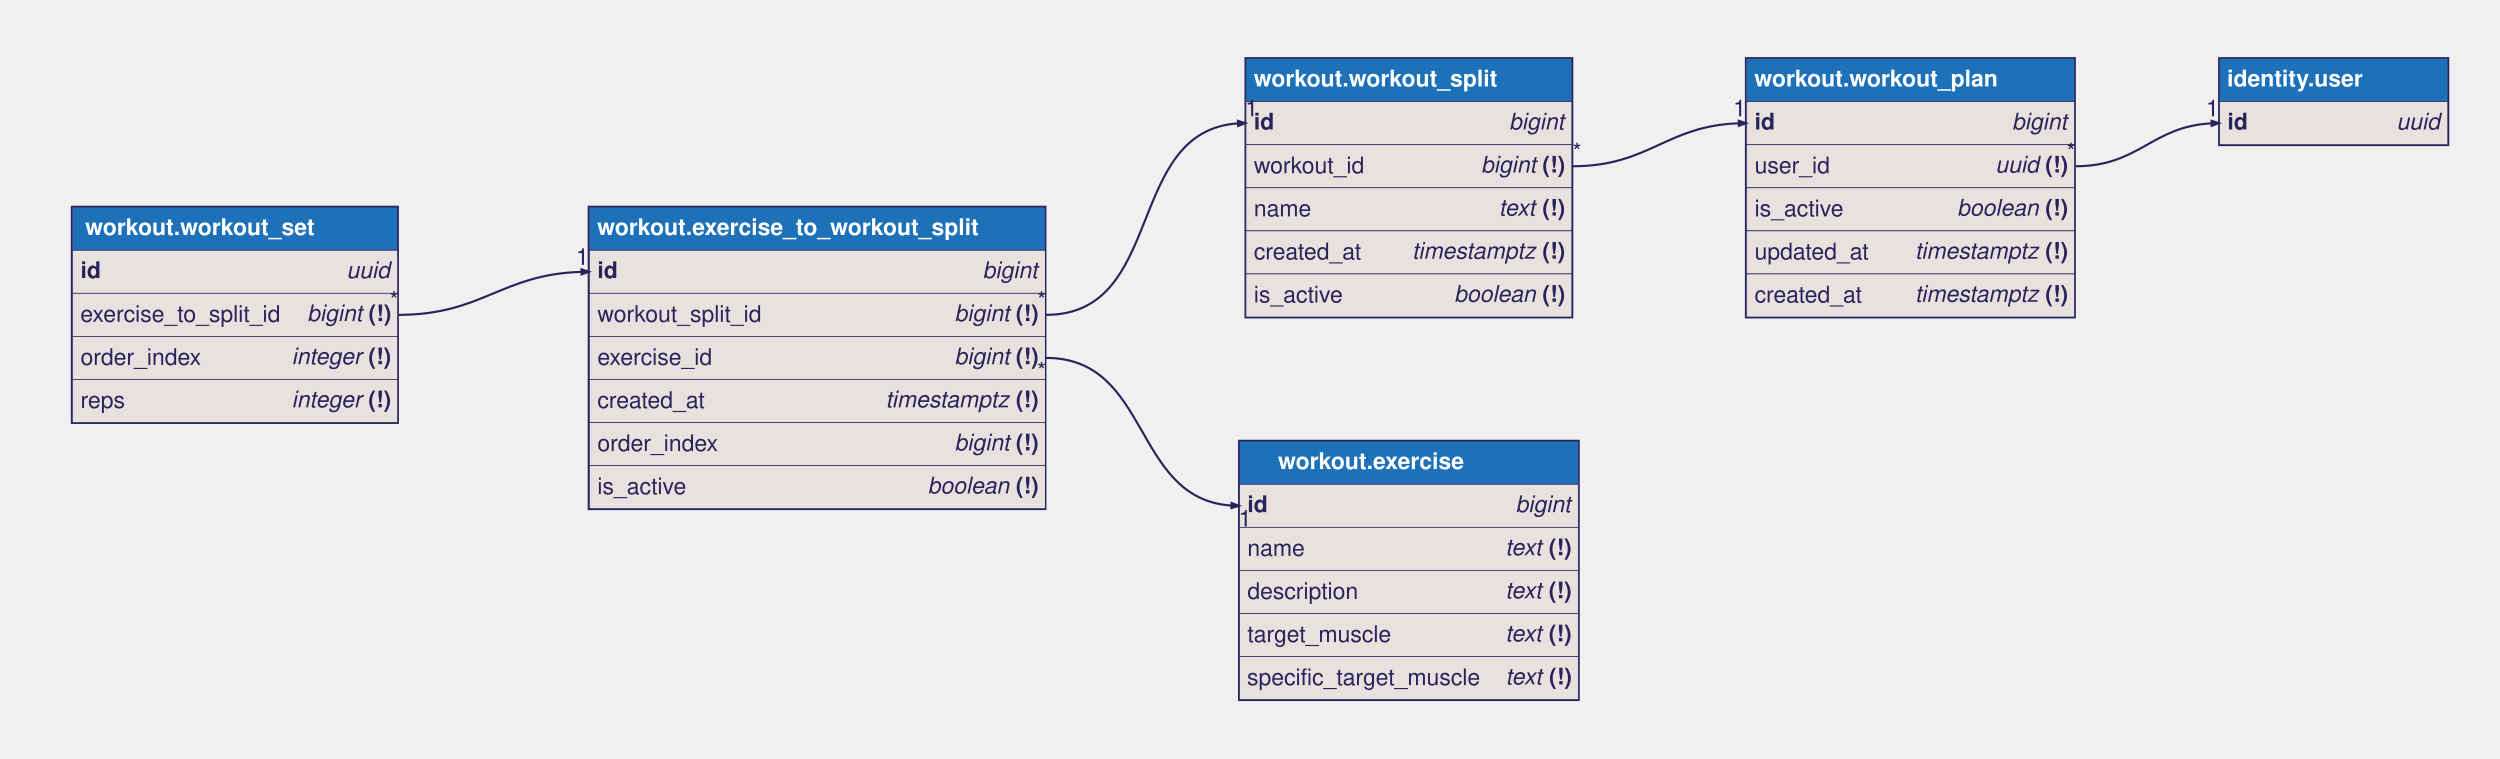
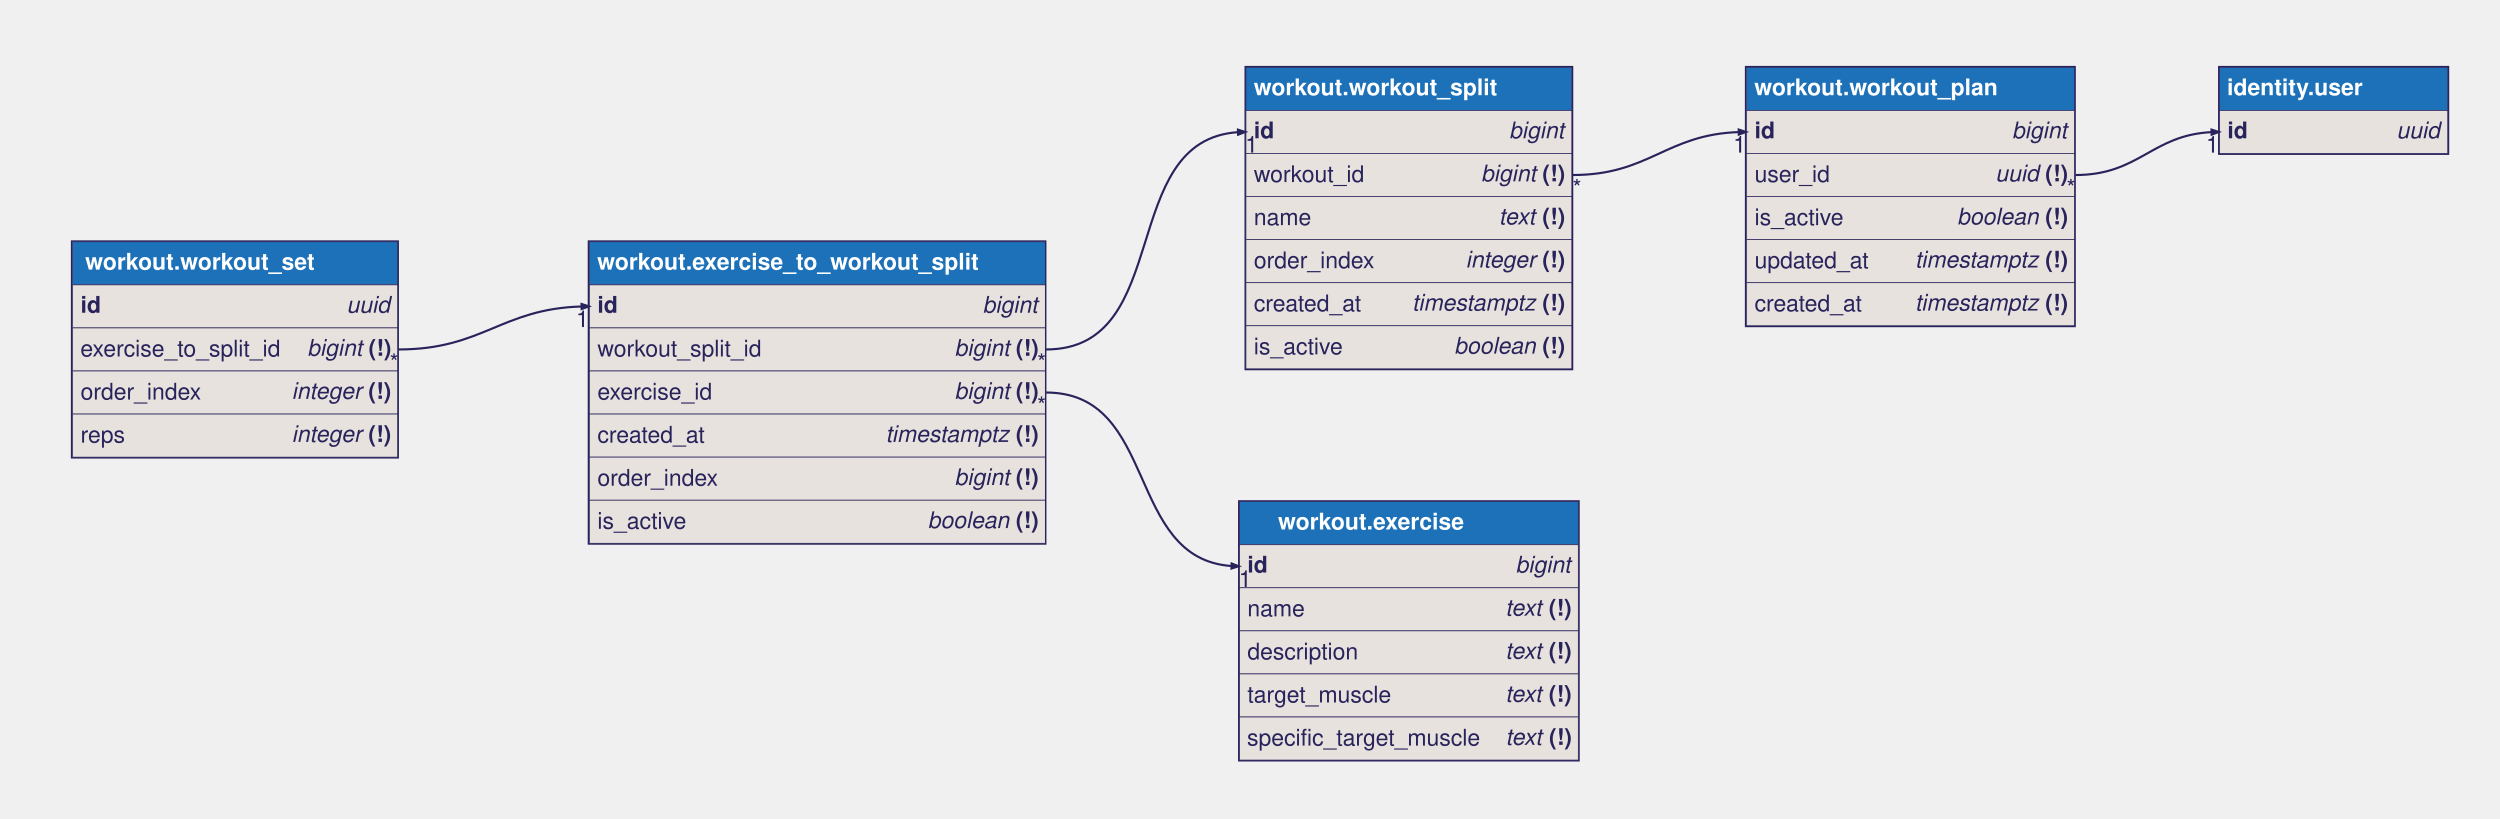
- <svg xmlns="http://www.w3.org/2000/svg" width="3482pt" height="1056pt" viewBox="0.00 0.00 3482.47 1055.77">
-   <g id="graph0" class="graph" transform="scale(1 1) rotate(0) translate(4 1051.77)">
+ <svg xmlns="http://www.w3.org/2000/svg" width="3482pt" height="1140pt" viewBox="0.00 0.00 3482.47 1140.20">
+   <g id="graph0" class="graph" transform="scale(1 1) rotate(0) translate(4 1136.2)">
    <g id="workout.exercise" class="node">
      <ellipse fill="none" stroke="black" stroke-width="0" cx="1958.56" cy="-257.39" rx="336.67" ry="257.27" />
      <polygon fill="#1d71b8" stroke="transparent" points="1722.56,-377.39 1722.56,-437.39 2194.56,-437.39 2194.56,-377.39 1722.56,-377.39" />
      <polygon fill="none" stroke="#29235c" points="1722.56,-377.39 1722.56,-437.39 2194.56,-437.39 2194.56,-377.39 1722.56,-377.39" />
      <text text-anchor="start" x="1776.3" y="-398.59" font-family="Helvetica,sans-Serif" font-weight="bold" font-size="32.00" fill="#ffffff">       workout.exercise       </text>
      <polygon fill="#e7e2dd" stroke="transparent" points="1722.56,-317.39 1722.56,-377.39 2194.56,-377.39 2194.56,-317.39 1722.56,-317.39" />
      <polygon fill="none" stroke="#29235c" points="1722.56,-317.39 1722.56,-377.39 2194.56,-377.39 2194.56,-317.39 1722.56,-317.39" />
      <text text-anchor="start" x="1733.56" y="-338.59" font-family="Helvetica,sans-Serif" font-weight="bold" font-size="32.00" fill="#29235c">id</text>
      <text text-anchor="start" x="1758.45" y="-338.59" font-family="Helvetica,sans-Serif" font-size="32.00" fill="#29235c">    </text>
      <text text-anchor="start" x="2107.1" y="-338.59" font-family="Helvetica,sans-Serif" font-style="italic" font-size="32.00" fill="#29235c">bigint</text>
      <polygon fill="#e7e2dd" stroke="transparent" points="1722.56,-257.39 1722.56,-317.39 2194.56,-317.39 2194.56,-257.39 1722.56,-257.39" />
      <polygon fill="none" stroke="#29235c" points="1722.56,-257.39 1722.56,-317.39 2194.56,-317.39 2194.56,-257.39 1722.56,-257.39" />
      <text text-anchor="start" x="1733.56" y="-277.59" font-family="Helvetica,sans-Serif" font-size="32.00" fill="#29235c">name    </text>
      <text text-anchor="start" x="2092.9" y="-278.59" font-family="Helvetica,sans-Serif" font-style="italic" font-size="32.00" fill="#29235c">text</text>
      <text text-anchor="start" x="2144.47" y="-278.59" font-family="Helvetica,sans-Serif" font-size="32.00" fill="#29235c"> </text>
      <text text-anchor="start" x="2153.36" y="-278.59" font-family="Helvetica,sans-Serif" font-weight="bold" font-size="32.00" fill="#29235c">(!)</text>
      <polygon fill="#e7e2dd" stroke="transparent" points="1722.56,-197.39 1722.56,-257.39 2194.56,-257.39 2194.56,-197.39 1722.56,-197.39" />
      <polygon fill="none" stroke="#29235c" points="1722.56,-197.39 1722.56,-257.39 2194.56,-257.39 2194.56,-197.39 1722.56,-197.39" />
      <text text-anchor="start" x="1733.56" y="-217.59" font-family="Helvetica,sans-Serif" font-size="32.00" fill="#29235c">description    </text>
      <text text-anchor="start" x="2092.9" y="-218.59" font-family="Helvetica,sans-Serif" font-style="italic" font-size="32.00" fill="#29235c">text</text>
      <text text-anchor="start" x="2144.47" y="-218.59" font-family="Helvetica,sans-Serif" font-size="32.00" fill="#29235c"> </text>
      <text text-anchor="start" x="2153.36" y="-218.59" font-family="Helvetica,sans-Serif" font-weight="bold" font-size="32.00" fill="#29235c">(!)</text>
      <polygon fill="#e7e2dd" stroke="transparent" points="1722.56,-137.39 1722.56,-197.39 2194.56,-197.39 2194.56,-137.39 1722.56,-137.39" />
      <polygon fill="none" stroke="#29235c" points="1722.56,-137.39 1722.56,-197.39 2194.56,-197.39 2194.56,-137.39 1722.56,-137.39" />
      <text text-anchor="start" x="1733.56" y="-157.59" font-family="Helvetica,sans-Serif" font-size="32.00" fill="#29235c">target_muscle    </text>
      <text text-anchor="start" x="2092.9" y="-158.59" font-family="Helvetica,sans-Serif" font-style="italic" font-size="32.00" fill="#29235c">text</text>
      <text text-anchor="start" x="2144.47" y="-158.59" font-family="Helvetica,sans-Serif" font-size="32.00" fill="#29235c"> </text>
      <text text-anchor="start" x="2153.36" y="-158.59" font-family="Helvetica,sans-Serif" font-weight="bold" font-size="32.00" fill="#29235c">(!)</text>
      <polygon fill="#e7e2dd" stroke="transparent" points="1722.56,-77.39 1722.56,-137.39 2194.56,-137.39 2194.56,-77.39 1722.56,-77.39" />
      <polygon fill="none" stroke="#29235c" points="1722.56,-77.39 1722.56,-137.39 2194.56,-137.39 2194.56,-77.39 1722.56,-77.39" />
      <text text-anchor="start" x="1733.08" y="-97.59" font-family="Helvetica,sans-Serif" font-size="32.00" fill="#29235c">specific_target_muscle    </text>
      <text text-anchor="start" x="2093.23" y="-98.59" font-family="Helvetica,sans-Serif" font-style="italic" font-size="32.00" fill="#29235c">text</text>
      <text text-anchor="start" x="2144.8" y="-98.59" font-family="Helvetica,sans-Serif" font-size="32.00" fill="#29235c"> </text>
      <text text-anchor="start" x="2153.7" y="-98.59" font-family="Helvetica,sans-Serif" font-weight="bold" font-size="32.00" fill="#29235c">(!)</text>
      <polygon fill="none" stroke="#29235c" stroke-width="2" points="1721.56,-76.39 1721.56,-438.39 2195.56,-438.39 2195.56,-76.39 1721.56,-76.39" />
    </g>
    <g id="workout.workout_plan" class="node">
-       <ellipse fill="none" stroke="black" stroke-width="0" cx="2657.12" cy="-790.39" rx="325.95" ry="257.27" />
-       <polygon fill="#1d71b8" stroke="transparent" points="2429.12,-910.39 2429.12,-970.39 2886.12,-970.39 2886.12,-910.39 2429.12,-910.39" />
-       <polygon fill="none" stroke="#29235c" points="2429.12,-910.39 2429.12,-970.39 2886.12,-970.39 2886.12,-910.39 2429.12,-910.39" />
-       <text text-anchor="start" x="2439.78" y="-931.59" font-family="Helvetica,sans-Serif" font-weight="bold" font-size="32.00" fill="#ffffff">       workout.workout_plan       </text>
-       <polygon fill="#e7e2dd" stroke="transparent" points="2429.12,-850.39 2429.12,-910.39 2886.12,-910.39 2886.12,-850.39 2429.12,-850.39" />
-       <polygon fill="none" stroke="#29235c" points="2429.12,-850.39 2429.12,-910.39 2886.12,-910.39 2886.12,-850.39 2429.12,-850.39" />
-       <text text-anchor="start" x="2440.12" y="-871.59" font-family="Helvetica,sans-Serif" font-weight="bold" font-size="32.00" fill="#29235c">id</text>
-       <text text-anchor="start" x="2465.01" y="-871.59" font-family="Helvetica,sans-Serif" font-size="32.00" fill="#29235c">    </text>
-       <text text-anchor="start" x="2798.66" y="-871.59" font-family="Helvetica,sans-Serif" font-style="italic" font-size="32.00" fill="#29235c">bigint</text>
-       <polygon fill="#e7e2dd" stroke="transparent" points="2429.12,-790.39 2429.12,-850.39 2886.12,-850.39 2886.12,-790.39 2429.12,-790.39" />
-       <polygon fill="none" stroke="#29235c" points="2429.12,-790.39 2429.12,-850.39 2886.12,-850.39 2886.12,-790.39 2429.12,-790.39" />
-       <text text-anchor="start" x="2440.12" y="-810.59" font-family="Helvetica,sans-Serif" font-size="32.00" fill="#29235c">user_id    </text>
-       <text text-anchor="start" x="2775.56" y="-811.59" font-family="Helvetica,sans-Serif" font-style="italic" font-size="32.00" fill="#29235c">uuid</text>
-       <text text-anchor="start" x="2836.03" y="-811.59" font-family="Helvetica,sans-Serif" font-size="32.00" fill="#29235c"> </text>
-       <text text-anchor="start" x="2844.92" y="-811.59" font-family="Helvetica,sans-Serif" font-weight="bold" font-size="32.00" fill="#29235c">(!)</text>
-       <polygon fill="#e7e2dd" stroke="transparent" points="2429.12,-730.39 2429.12,-790.39 2886.12,-790.39 2886.12,-730.39 2429.12,-730.39" />
-       <polygon fill="none" stroke="#29235c" points="2429.12,-730.39 2429.12,-790.39 2886.12,-790.39 2886.12,-730.39 2429.12,-730.39" />
-       <text text-anchor="start" x="2440.12" y="-750.59" font-family="Helvetica,sans-Serif" font-size="32.00" fill="#29235c">is_active    </text>
-       <text text-anchor="start" x="2722.2" y="-751.59" font-family="Helvetica,sans-Serif" font-style="italic" font-size="32.00" fill="#29235c">boolean</text>
-       <text text-anchor="start" x="2836.03" y="-751.59" font-family="Helvetica,sans-Serif" font-size="32.00" fill="#29235c"> </text>
-       <text text-anchor="start" x="2844.92" y="-751.59" font-family="Helvetica,sans-Serif" font-weight="bold" font-size="32.00" fill="#29235c">(!)</text>
-       <polygon fill="#e7e2dd" stroke="transparent" points="2429.12,-670.39 2429.12,-730.39 2886.12,-730.39 2886.12,-670.39 2429.12,-670.39" />
-       <polygon fill="none" stroke="#29235c" points="2429.12,-670.39 2429.12,-730.39 2886.12,-730.39 2886.12,-670.39 2429.12,-670.39" />
-       <text text-anchor="start" x="2440.12" y="-690.59" font-family="Helvetica,sans-Serif" font-size="32.00" fill="#29235c">updated_at    </text>
-       <text text-anchor="start" x="2663.58" y="-691.59" font-family="Helvetica,sans-Serif" font-style="italic" font-size="32.00" fill="#29235c">timestamptz</text>
-       <text text-anchor="start" x="2836.03" y="-691.59" font-family="Helvetica,sans-Serif" font-size="32.00" fill="#29235c"> </text>
-       <text text-anchor="start" x="2844.92" y="-691.59" font-family="Helvetica,sans-Serif" font-weight="bold" font-size="32.00" fill="#29235c">(!)</text>
-       <polygon fill="#e7e2dd" stroke="transparent" points="2429.12,-610.39 2429.12,-670.39 2886.12,-670.39 2886.12,-610.39 2429.12,-610.39" />
-       <polygon fill="none" stroke="#29235c" points="2429.12,-610.39 2429.12,-670.39 2886.12,-670.39 2886.12,-610.39 2429.12,-610.39" />
-       <text text-anchor="start" x="2440.12" y="-630.59" font-family="Helvetica,sans-Serif" font-size="32.00" fill="#29235c">created_at    </text>
-       <text text-anchor="start" x="2663.58" y="-631.59" font-family="Helvetica,sans-Serif" font-style="italic" font-size="32.00" fill="#29235c">timestamptz</text>
-       <text text-anchor="start" x="2836.03" y="-631.59" font-family="Helvetica,sans-Serif" font-size="32.00" fill="#29235c"> </text>
-       <text text-anchor="start" x="2844.92" y="-631.59" font-family="Helvetica,sans-Serif" font-weight="bold" font-size="32.00" fill="#29235c">(!)</text>
-       <polygon fill="none" stroke="#29235c" stroke-width="2" points="2427.62,-609.39 2427.62,-971.39 2886.62,-971.39 2886.62,-609.39 2427.62,-609.39" />
+       <ellipse fill="none" stroke="black" stroke-width="0" cx="2657.12" cy="-862.39" rx="325.95" ry="257.27" />
+       <polygon fill="#1d71b8" stroke="transparent" points="2429.12,-982.39 2429.12,-1042.39 2886.12,-1042.39 2886.12,-982.39 2429.12,-982.39" />
+       <polygon fill="none" stroke="#29235c" points="2429.12,-982.39 2429.12,-1042.39 2886.12,-1042.39 2886.12,-982.39 2429.12,-982.39" />
+       <text text-anchor="start" x="2439.78" y="-1003.59" font-family="Helvetica,sans-Serif" font-weight="bold" font-size="32.00" fill="#ffffff">       workout.workout_plan       </text>
+       <polygon fill="#e7e2dd" stroke="transparent" points="2429.12,-922.39 2429.12,-982.39 2886.12,-982.39 2886.12,-922.39 2429.12,-922.39" />
+       <polygon fill="none" stroke="#29235c" points="2429.12,-922.39 2429.12,-982.39 2886.12,-982.39 2886.12,-922.39 2429.12,-922.39" />
+       <text text-anchor="start" x="2440.12" y="-943.59" font-family="Helvetica,sans-Serif" font-weight="bold" font-size="32.00" fill="#29235c">id</text>
+       <text text-anchor="start" x="2465.01" y="-943.59" font-family="Helvetica,sans-Serif" font-size="32.00" fill="#29235c">    </text>
+       <text text-anchor="start" x="2798.66" y="-943.59" font-family="Helvetica,sans-Serif" font-style="italic" font-size="32.00" fill="#29235c">bigint</text>
+       <polygon fill="#e7e2dd" stroke="transparent" points="2429.12,-862.39 2429.12,-922.39 2886.12,-922.39 2886.12,-862.39 2429.12,-862.39" />
+       <polygon fill="none" stroke="#29235c" points="2429.12,-862.39 2429.12,-922.39 2886.12,-922.39 2886.12,-862.39 2429.12,-862.39" />
+       <text text-anchor="start" x="2440.12" y="-882.59" font-family="Helvetica,sans-Serif" font-size="32.00" fill="#29235c">user_id    </text>
+       <text text-anchor="start" x="2775.56" y="-883.59" font-family="Helvetica,sans-Serif" font-style="italic" font-size="32.00" fill="#29235c">uuid</text>
+       <text text-anchor="start" x="2836.03" y="-883.59" font-family="Helvetica,sans-Serif" font-size="32.00" fill="#29235c"> </text>
+       <text text-anchor="start" x="2844.92" y="-883.59" font-family="Helvetica,sans-Serif" font-weight="bold" font-size="32.00" fill="#29235c">(!)</text>
+       <polygon fill="#e7e2dd" stroke="transparent" points="2429.12,-802.39 2429.12,-862.39 2886.12,-862.39 2886.12,-802.39 2429.12,-802.39" />
+       <polygon fill="none" stroke="#29235c" points="2429.12,-802.39 2429.12,-862.39 2886.12,-862.39 2886.12,-802.39 2429.12,-802.39" />
+       <text text-anchor="start" x="2440.12" y="-822.59" font-family="Helvetica,sans-Serif" font-size="32.00" fill="#29235c">is_active    </text>
+       <text text-anchor="start" x="2722.2" y="-823.59" font-family="Helvetica,sans-Serif" font-style="italic" font-size="32.00" fill="#29235c">boolean</text>
+       <text text-anchor="start" x="2836.03" y="-823.59" font-family="Helvetica,sans-Serif" font-size="32.00" fill="#29235c"> </text>
+       <text text-anchor="start" x="2844.92" y="-823.59" font-family="Helvetica,sans-Serif" font-weight="bold" font-size="32.00" fill="#29235c">(!)</text>
+       <polygon fill="#e7e2dd" stroke="transparent" points="2429.12,-742.39 2429.12,-802.39 2886.12,-802.39 2886.12,-742.39 2429.12,-742.39" />
+       <polygon fill="none" stroke="#29235c" points="2429.12,-742.39 2429.12,-802.39 2886.12,-802.39 2886.12,-742.39 2429.12,-742.39" />
+       <text text-anchor="start" x="2440.12" y="-762.59" font-family="Helvetica,sans-Serif" font-size="32.00" fill="#29235c">updated_at    </text>
+       <text text-anchor="start" x="2663.58" y="-763.59" font-family="Helvetica,sans-Serif" font-style="italic" font-size="32.00" fill="#29235c">timestamptz</text>
+       <text text-anchor="start" x="2836.03" y="-763.59" font-family="Helvetica,sans-Serif" font-size="32.00" fill="#29235c"> </text>
+       <text text-anchor="start" x="2844.92" y="-763.59" font-family="Helvetica,sans-Serif" font-weight="bold" font-size="32.00" fill="#29235c">(!)</text>
+       <polygon fill="#e7e2dd" stroke="transparent" points="2429.12,-682.39 2429.12,-742.39 2886.12,-742.39 2886.12,-682.39 2429.12,-682.39" />
+       <polygon fill="none" stroke="#29235c" points="2429.12,-682.39 2429.12,-742.39 2886.12,-742.39 2886.12,-682.39 2429.12,-682.39" />
+       <text text-anchor="start" x="2440.12" y="-702.59" font-family="Helvetica,sans-Serif" font-size="32.00" fill="#29235c">created_at    </text>
+       <text text-anchor="start" x="2663.58" y="-703.59" font-family="Helvetica,sans-Serif" font-style="italic" font-size="32.00" fill="#29235c">timestamptz</text>
+       <text text-anchor="start" x="2836.03" y="-703.59" font-family="Helvetica,sans-Serif" font-size="32.00" fill="#29235c"> </text>
+       <text text-anchor="start" x="2844.92" y="-703.59" font-family="Helvetica,sans-Serif" font-weight="bold" font-size="32.00" fill="#29235c">(!)</text>
+       <polygon fill="none" stroke="#29235c" stroke-width="2" points="2427.62,-681.39 2427.62,-1043.39 2886.62,-1043.39 2886.62,-681.39 2427.62,-681.39" />
    </g>
    <g id="identity.user" class="node">
-       <ellipse fill="none" stroke="black" stroke-width="0" cx="3246.78" cy="-910.39" rx="227.88" ry="87.86" />
-       <polygon fill="#1d71b8" stroke="transparent" points="3087.78,-910.39 3087.78,-970.39 3405.78,-970.39 3405.78,-910.39 3087.78,-910.39" />
-       <polygon fill="none" stroke="#29235c" points="3087.78,-910.39 3087.78,-970.39 3405.78,-970.39 3405.78,-910.39 3087.78,-910.39" />
-       <text text-anchor="start" x="3098.3" y="-931.59" font-family="Helvetica,sans-Serif" font-weight="bold" font-size="32.00" fill="#ffffff">       identity.user       </text>
-       <polygon fill="#e7e2dd" stroke="transparent" points="3087.78,-850.39 3087.78,-910.39 3405.78,-910.39 3405.78,-850.39 3087.78,-850.39" />
-       <polygon fill="none" stroke="#29235c" points="3087.78,-850.39 3087.78,-910.39 3405.78,-910.39 3405.78,-850.39 3087.78,-850.39" />
-       <text text-anchor="start" x="3098.78" y="-871.59" font-family="Helvetica,sans-Serif" font-weight="bold" font-size="32.00" fill="#29235c">id</text>
-       <text text-anchor="start" x="3123.67" y="-871.59" font-family="Helvetica,sans-Serif" font-size="32.00" fill="#29235c">    </text>
-       <text text-anchor="start" x="3334.32" y="-871.59" font-family="Helvetica,sans-Serif" font-style="italic" font-size="32.00" fill="#29235c">uuid</text>
-       <polygon fill="none" stroke="#29235c" stroke-width="2" points="3086.78,-849.39 3086.78,-971.39 3406.78,-971.39 3406.78,-849.39 3086.78,-849.39" />
+       <ellipse fill="none" stroke="black" stroke-width="0" cx="3246.78" cy="-982.39" rx="227.88" ry="87.86" />
+       <polygon fill="#1d71b8" stroke="transparent" points="3087.78,-982.39 3087.78,-1042.39 3405.78,-1042.39 3405.78,-982.39 3087.78,-982.39" />
+       <polygon fill="none" stroke="#29235c" points="3087.78,-982.39 3087.78,-1042.39 3405.78,-1042.39 3405.78,-982.39 3087.78,-982.39" />
+       <text text-anchor="start" x="3098.3" y="-1003.59" font-family="Helvetica,sans-Serif" font-weight="bold" font-size="32.00" fill="#ffffff">       identity.user       </text>
+       <polygon fill="#e7e2dd" stroke="transparent" points="3087.78,-922.39 3087.78,-982.39 3405.78,-982.39 3405.78,-922.39 3087.78,-922.39" />
+       <polygon fill="none" stroke="#29235c" points="3087.78,-922.39 3087.78,-982.39 3405.78,-982.39 3405.78,-922.39 3087.78,-922.39" />
+       <text text-anchor="start" x="3098.78" y="-943.59" font-family="Helvetica,sans-Serif" font-weight="bold" font-size="32.00" fill="#29235c">id</text>
+       <text text-anchor="start" x="3123.67" y="-943.59" font-family="Helvetica,sans-Serif" font-size="32.00" fill="#29235c">    </text>
+       <text text-anchor="start" x="3334.32" y="-943.59" font-family="Helvetica,sans-Serif" font-style="italic" font-size="32.00" fill="#29235c">uuid</text>
+       <polygon fill="none" stroke="#29235c" stroke-width="2" points="3086.78,-921.39 3086.78,-1043.39 3406.78,-1043.39 3406.78,-921.39 3086.78,-921.39" />
    </g>
    <g id="edge2" class="edge">
-       <path fill="none" stroke="#29235c" stroke-width="3" d="M2887.12,-820.39C2976.34,-820.39 2992.95,-876.02 3076.78,-880.15" />
-       <polygon fill="#29235c" stroke="#29235c" stroke-width="3" points="3076.7,-883.64 3086.78,-880.39 3076.87,-876.65 3076.7,-883.64" />
-       <text text-anchor="middle" x="3077.89" y="-889.99" font-family="Helvetica,sans-Serif" font-size="32.00" fill="#29235c">1</text>
-       <text text-anchor="middle" x="2880.9" y="-829.99" font-family="Helvetica,sans-Serif" font-size="32.00" fill="#29235c">*</text>
+       <path fill="none" stroke="#29235c" stroke-width="3" d="M2887.12,-892.39C2976.34,-892.39 2992.95,-948.02 3076.78,-952.15" />
+       <polygon fill="#29235c" stroke="#29235c" stroke-width="3" points="3076.7,-955.64 3086.78,-952.39 3076.87,-948.65 3076.7,-955.64" />
+       <text text-anchor="middle" x="3077.89" y="-923.59" font-family="Helvetica,sans-Serif" font-size="32.00" fill="#29235c">1</text>
+       <text text-anchor="middle" x="2880.9" y="-863.59" font-family="Helvetica,sans-Serif" font-size="32.00" fill="#29235c">*</text>
    </g>
    <g id="workout.workout_split" class="node">
-       <ellipse fill="none" stroke="black" stroke-width="0" cx="1958.56" cy="-790.39" rx="323.71" ry="257.27" />
-       <polygon fill="#1d71b8" stroke="transparent" points="1731.56,-910.39 1731.56,-970.39 2185.56,-970.39 2185.56,-910.39 1731.56,-910.39" />
-       <polygon fill="none" stroke="#29235c" points="1731.56,-910.39 1731.56,-970.39 2185.56,-970.39 2185.56,-910.39 1731.56,-910.39" />
-       <text text-anchor="start" x="1742.52" y="-931.59" font-family="Helvetica,sans-Serif" font-weight="bold" font-size="32.00" fill="#ffffff">       workout.workout_split       </text>
-       <polygon fill="#e7e2dd" stroke="transparent" points="1731.56,-850.39 1731.56,-910.39 2185.56,-910.39 2185.56,-850.39 1731.56,-850.39" />
-       <polygon fill="none" stroke="#29235c" points="1731.56,-850.39 1731.56,-910.39 2185.56,-910.39 2185.56,-850.39 1731.56,-850.39" />
-       <text text-anchor="start" x="1742.56" y="-871.59" font-family="Helvetica,sans-Serif" font-weight="bold" font-size="32.00" fill="#29235c">id</text>
-       <text text-anchor="start" x="1767.45" y="-871.59" font-family="Helvetica,sans-Serif" font-size="32.00" fill="#29235c">    </text>
-       <text text-anchor="start" x="2098.1" y="-871.59" font-family="Helvetica,sans-Serif" font-style="italic" font-size="32.00" fill="#29235c">bigint</text>
-       <polygon fill="#e7e2dd" stroke="transparent" points="1731.56,-790.39 1731.56,-850.39 2185.56,-850.39 2185.56,-790.39 1731.56,-790.39" />
-       <polygon fill="none" stroke="#29235c" points="1731.56,-790.39 1731.56,-850.39 2185.56,-850.39 2185.56,-790.39 1731.56,-790.39" />
-       <text text-anchor="start" x="1742.56" y="-810.59" font-family="Helvetica,sans-Serif" font-size="32.00" fill="#29235c">workout_id    </text>
-       <text text-anchor="start" x="2059.01" y="-811.59" font-family="Helvetica,sans-Serif" font-style="italic" font-size="32.00" fill="#29235c">bigint</text>
-       <text text-anchor="start" x="2135.47" y="-811.59" font-family="Helvetica,sans-Serif" font-size="32.00" fill="#29235c"> </text>
-       <text text-anchor="start" x="2144.36" y="-811.59" font-family="Helvetica,sans-Serif" font-weight="bold" font-size="32.00" fill="#29235c">(!)</text>
-       <polygon fill="#e7e2dd" stroke="transparent" points="1731.56,-730.39 1731.56,-790.39 2185.56,-790.39 2185.56,-730.39 1731.56,-730.39" />
-       <polygon fill="none" stroke="#29235c" points="1731.56,-730.39 1731.56,-790.39 2185.56,-790.39 2185.56,-730.39 1731.56,-730.39" />
-       <text text-anchor="start" x="1742.56" y="-750.59" font-family="Helvetica,sans-Serif" font-size="32.00" fill="#29235c">name    </text>
-       <text text-anchor="start" x="2083.9" y="-751.59" font-family="Helvetica,sans-Serif" font-style="italic" font-size="32.00" fill="#29235c">text</text>
-       <text text-anchor="start" x="2135.47" y="-751.59" font-family="Helvetica,sans-Serif" font-size="32.00" fill="#29235c"> </text>
-       <text text-anchor="start" x="2144.36" y="-751.59" font-family="Helvetica,sans-Serif" font-weight="bold" font-size="32.00" fill="#29235c">(!)</text>
-       <polygon fill="#e7e2dd" stroke="transparent" points="1731.56,-670.39 1731.56,-730.39 2185.56,-730.39 2185.56,-670.39 1731.56,-670.39" />
-       <polygon fill="none" stroke="#29235c" points="1731.56,-670.39 1731.56,-730.39 2185.56,-730.39 2185.56,-670.39 1731.56,-670.39" />
-       <text text-anchor="start" x="1742.56" y="-690.59" font-family="Helvetica,sans-Serif" font-size="32.00" fill="#29235c">created_at    </text>
-       <text text-anchor="start" x="1963.02" y="-691.59" font-family="Helvetica,sans-Serif" font-style="italic" font-size="32.00" fill="#29235c">timestamptz</text>
-       <text text-anchor="start" x="2135.47" y="-691.59" font-family="Helvetica,sans-Serif" font-size="32.00" fill="#29235c"> </text>
-       <text text-anchor="start" x="2144.36" y="-691.59" font-family="Helvetica,sans-Serif" font-weight="bold" font-size="32.00" fill="#29235c">(!)</text>
-       <polygon fill="#e7e2dd" stroke="transparent" points="1731.56,-610.39 1731.56,-670.39 2185.56,-670.39 2185.56,-610.39 1731.56,-610.39" />
-       <polygon fill="none" stroke="#29235c" points="1731.56,-610.39 1731.56,-670.39 2185.56,-670.39 2185.56,-610.39 1731.56,-610.39" />
-       <text text-anchor="start" x="1742.56" y="-630.59" font-family="Helvetica,sans-Serif" font-size="32.00" fill="#29235c">is_active    </text>
-       <text text-anchor="start" x="2021.64" y="-631.59" font-family="Helvetica,sans-Serif" font-style="italic" font-size="32.00" fill="#29235c">boolean</text>
-       <text text-anchor="start" x="2135.47" y="-631.59" font-family="Helvetica,sans-Serif" font-size="32.00" fill="#29235c"> </text>
-       <text text-anchor="start" x="2144.36" y="-631.59" font-family="Helvetica,sans-Serif" font-weight="bold" font-size="32.00" fill="#29235c">(!)</text>
-       <polygon fill="none" stroke="#29235c" stroke-width="2" points="1730.56,-609.39 1730.56,-971.39 2186.56,-971.39 2186.56,-609.39 1730.56,-609.39" />
+       <ellipse fill="none" stroke="black" stroke-width="0" cx="1958.56" cy="-832.39" rx="323.71" ry="299.63" />
+       <polygon fill="#1d71b8" stroke="transparent" points="1731.56,-982.39 1731.56,-1042.39 2185.56,-1042.39 2185.56,-982.39 1731.56,-982.39" />
+       <polygon fill="none" stroke="#29235c" points="1731.56,-982.39 1731.56,-1042.39 2185.56,-1042.39 2185.56,-982.39 1731.56,-982.39" />
+       <text text-anchor="start" x="1742.52" y="-1003.59" font-family="Helvetica,sans-Serif" font-weight="bold" font-size="32.00" fill="#ffffff">       workout.workout_split       </text>
+       <polygon fill="#e7e2dd" stroke="transparent" points="1731.56,-922.39 1731.56,-982.39 2185.56,-982.39 2185.56,-922.39 1731.56,-922.39" />
+       <polygon fill="none" stroke="#29235c" points="1731.56,-922.39 1731.56,-982.39 2185.56,-982.39 2185.56,-922.39 1731.56,-922.39" />
+       <text text-anchor="start" x="1742.56" y="-943.59" font-family="Helvetica,sans-Serif" font-weight="bold" font-size="32.00" fill="#29235c">id</text>
+       <text text-anchor="start" x="1767.45" y="-943.59" font-family="Helvetica,sans-Serif" font-size="32.00" fill="#29235c">    </text>
+       <text text-anchor="start" x="2098.1" y="-943.59" font-family="Helvetica,sans-Serif" font-style="italic" font-size="32.00" fill="#29235c">bigint</text>
+       <polygon fill="#e7e2dd" stroke="transparent" points="1731.56,-862.39 1731.56,-922.39 2185.56,-922.39 2185.56,-862.39 1731.56,-862.39" />
+       <polygon fill="none" stroke="#29235c" points="1731.56,-862.39 1731.56,-922.39 2185.56,-922.39 2185.56,-862.39 1731.56,-862.39" />
+       <text text-anchor="start" x="1742.56" y="-882.59" font-family="Helvetica,sans-Serif" font-size="32.00" fill="#29235c">workout_id    </text>
+       <text text-anchor="start" x="2059.01" y="-883.59" font-family="Helvetica,sans-Serif" font-style="italic" font-size="32.00" fill="#29235c">bigint</text>
+       <text text-anchor="start" x="2135.47" y="-883.59" font-family="Helvetica,sans-Serif" font-size="32.00" fill="#29235c"> </text>
+       <text text-anchor="start" x="2144.36" y="-883.59" font-family="Helvetica,sans-Serif" font-weight="bold" font-size="32.00" fill="#29235c">(!)</text>
+       <polygon fill="#e7e2dd" stroke="transparent" points="1731.56,-802.39 1731.56,-862.39 2185.56,-862.39 2185.56,-802.39 1731.56,-802.39" />
+       <polygon fill="none" stroke="#29235c" points="1731.56,-802.39 1731.56,-862.39 2185.56,-862.39 2185.56,-802.39 1731.56,-802.39" />
+       <text text-anchor="start" x="1742.56" y="-822.59" font-family="Helvetica,sans-Serif" font-size="32.00" fill="#29235c">name    </text>
+       <text text-anchor="start" x="2083.9" y="-823.59" font-family="Helvetica,sans-Serif" font-style="italic" font-size="32.00" fill="#29235c">text</text>
+       <text text-anchor="start" x="2135.47" y="-823.59" font-family="Helvetica,sans-Serif" font-size="32.00" fill="#29235c"> </text>
+       <text text-anchor="start" x="2144.36" y="-823.59" font-family="Helvetica,sans-Serif" font-weight="bold" font-size="32.00" fill="#29235c">(!)</text>
+       <polygon fill="#e7e2dd" stroke="transparent" points="1731.56,-742.39 1731.56,-802.39 2185.56,-802.39 2185.56,-742.39 1731.56,-742.39" />
+       <polygon fill="none" stroke="#29235c" points="1731.56,-742.39 1731.56,-802.39 2185.56,-802.39 2185.56,-742.39 1731.56,-742.39" />
+       <text text-anchor="start" x="1742.56" y="-762.59" font-family="Helvetica,sans-Serif" font-size="32.00" fill="#29235c">order_index    </text>
+       <text text-anchor="start" x="2037.67" y="-763.59" font-family="Helvetica,sans-Serif" font-style="italic" font-size="32.00" fill="#29235c">integer</text>
+       <text text-anchor="start" x="2135.47" y="-763.59" font-family="Helvetica,sans-Serif" font-size="32.00" fill="#29235c"> </text>
+       <text text-anchor="start" x="2144.36" y="-763.59" font-family="Helvetica,sans-Serif" font-weight="bold" font-size="32.00" fill="#29235c">(!)</text>
+       <polygon fill="#e7e2dd" stroke="transparent" points="1731.56,-682.39 1731.56,-742.39 2185.56,-742.39 2185.56,-682.39 1731.56,-682.39" />
+       <polygon fill="none" stroke="#29235c" points="1731.56,-682.39 1731.56,-742.39 2185.56,-742.39 2185.56,-682.39 1731.56,-682.39" />
+       <text text-anchor="start" x="1742.56" y="-702.59" font-family="Helvetica,sans-Serif" font-size="32.00" fill="#29235c">created_at    </text>
+       <text text-anchor="start" x="1963.02" y="-703.59" font-family="Helvetica,sans-Serif" font-style="italic" font-size="32.00" fill="#29235c">timestamptz</text>
+       <text text-anchor="start" x="2135.47" y="-703.59" font-family="Helvetica,sans-Serif" font-size="32.00" fill="#29235c"> </text>
+       <text text-anchor="start" x="2144.36" y="-703.59" font-family="Helvetica,sans-Serif" font-weight="bold" font-size="32.00" fill="#29235c">(!)</text>
+       <polygon fill="#e7e2dd" stroke="transparent" points="1731.56,-622.39 1731.56,-682.39 2185.56,-682.39 2185.56,-622.39 1731.56,-622.39" />
+       <polygon fill="none" stroke="#29235c" points="1731.56,-622.39 1731.56,-682.39 2185.56,-682.39 2185.56,-622.39 1731.56,-622.39" />
+       <text text-anchor="start" x="1742.56" y="-642.59" font-family="Helvetica,sans-Serif" font-size="32.00" fill="#29235c">is_active    </text>
+       <text text-anchor="start" x="2021.64" y="-643.59" font-family="Helvetica,sans-Serif" font-style="italic" font-size="32.00" fill="#29235c">boolean</text>
+       <text text-anchor="start" x="2135.47" y="-643.59" font-family="Helvetica,sans-Serif" font-size="32.00" fill="#29235c"> </text>
+       <text text-anchor="start" x="2144.36" y="-643.59" font-family="Helvetica,sans-Serif" font-weight="bold" font-size="32.00" fill="#29235c">(!)</text>
+       <polygon fill="none" stroke="#29235c" stroke-width="2" points="1730.56,-621.39 1730.56,-1043.39 2186.56,-1043.39 2186.56,-621.39 1730.56,-621.39" />
    </g>
    <g id="edge4" class="edge">
-       <path fill="none" stroke="#29235c" stroke-width="3" d="M2186.56,-820.39C2293.73,-820.39 2316.14,-876.7 2418.01,-880.21" />
-       <polygon fill="#29235c" stroke="#29235c" stroke-width="3" points="2418.06,-883.72 2428.12,-880.39 2418.18,-876.72 2418.06,-883.72" />
-       <text text-anchor="middle" x="2419.23" y="-889.99" font-family="Helvetica,sans-Serif" font-size="32.00" fill="#29235c">1</text>
-       <text text-anchor="middle" x="2192.78" y="-829.99" font-family="Helvetica,sans-Serif" font-size="32.00" fill="#29235c">*</text>
+       <path fill="none" stroke="#29235c" stroke-width="3" d="M2186.56,-892.39C2293.73,-892.39 2316.14,-948.7 2418.01,-952.21" />
+       <polygon fill="#29235c" stroke="#29235c" stroke-width="3" points="2418.06,-955.72 2428.12,-952.39 2418.18,-948.72 2418.06,-955.72" />
+       <text text-anchor="middle" x="2419.23" y="-923.59" font-family="Helvetica,sans-Serif" font-size="32.00" fill="#29235c">1</text>
+       <text text-anchor="middle" x="2192.78" y="-863.59" font-family="Helvetica,sans-Serif" font-size="32.00" fill="#29235c">*</text>
    </g>
    <g id="workout.exercise_to_workout_split" class="node">
-       <ellipse fill="none" stroke="black" stroke-width="0" cx="1134.14" cy="-553.39" rx="451.68" ry="299.63" />
-       <polygon fill="#1d71b8" stroke="transparent" points="817.14,-703.39 817.14,-763.39 1452.14,-763.39 1452.14,-703.39 817.14,-703.39" />
-       <polygon fill="none" stroke="#29235c" points="817.14,-703.39 817.14,-763.39 1452.14,-763.39 1452.14,-703.39 817.14,-703.39" />
-       <text text-anchor="start" x="827.9" y="-724.59" font-family="Helvetica,sans-Serif" font-weight="bold" font-size="32.00" fill="#ffffff">       workout.exercise_to_workout_split       </text>
-       <polygon fill="#e7e2dd" stroke="transparent" points="817.14,-643.39 817.14,-703.39 1452.14,-703.39 1452.14,-643.39 817.14,-643.39" />
-       <polygon fill="none" stroke="#29235c" points="817.14,-643.39 817.14,-703.39 1452.14,-703.39 1452.14,-643.39 817.14,-643.39" />
-       <text text-anchor="start" x="828.14" y="-664.59" font-family="Helvetica,sans-Serif" font-weight="bold" font-size="32.00" fill="#29235c">id</text>
-       <text text-anchor="start" x="853.03" y="-664.59" font-family="Helvetica,sans-Serif" font-size="32.00" fill="#29235c">    </text>
-       <text text-anchor="start" x="1364.68" y="-664.59" font-family="Helvetica,sans-Serif" font-style="italic" font-size="32.00" fill="#29235c">bigint</text>
-       <polygon fill="#e7e2dd" stroke="transparent" points="817.14,-583.39 817.14,-643.39 1452.14,-643.39 1452.14,-583.39 817.14,-583.39" />
-       <polygon fill="none" stroke="#29235c" points="817.14,-583.39 817.14,-643.39 1452.14,-643.39 1452.14,-583.39 817.14,-583.39" />
-       <text text-anchor="start" x="828.14" y="-603.59" font-family="Helvetica,sans-Serif" font-size="32.00" fill="#29235c">workout_split_id    </text>
-       <text text-anchor="start" x="1325.58" y="-604.59" font-family="Helvetica,sans-Serif" font-style="italic" font-size="32.00" fill="#29235c">bigint</text>
-       <text text-anchor="start" x="1402.05" y="-604.59" font-family="Helvetica,sans-Serif" font-size="32.00" fill="#29235c"> </text>
-       <text text-anchor="start" x="1410.94" y="-604.59" font-family="Helvetica,sans-Serif" font-weight="bold" font-size="32.00" fill="#29235c">(!)</text>
-       <polygon fill="#e7e2dd" stroke="transparent" points="817.14,-523.39 817.14,-583.39 1452.14,-583.39 1452.14,-523.39 817.14,-523.39" />
-       <polygon fill="none" stroke="#29235c" points="817.14,-523.39 817.14,-583.39 1452.14,-583.39 1452.14,-523.39 817.14,-523.39" />
-       <text text-anchor="start" x="828.14" y="-543.59" font-family="Helvetica,sans-Serif" font-size="32.00" fill="#29235c">exercise_id    </text>
-       <text text-anchor="start" x="1325.58" y="-544.59" font-family="Helvetica,sans-Serif" font-style="italic" font-size="32.00" fill="#29235c">bigint</text>
-       <text text-anchor="start" x="1402.05" y="-544.59" font-family="Helvetica,sans-Serif" font-size="32.00" fill="#29235c"> </text>
-       <text text-anchor="start" x="1410.94" y="-544.59" font-family="Helvetica,sans-Serif" font-weight="bold" font-size="32.00" fill="#29235c">(!)</text>
-       <polygon fill="#e7e2dd" stroke="transparent" points="817.14,-463.39 817.14,-523.39 1452.14,-523.39 1452.14,-463.39 817.14,-463.39" />
-       <polygon fill="none" stroke="#29235c" points="817.14,-463.39 817.14,-523.39 1452.14,-523.39 1452.14,-463.39 817.14,-463.39" />
-       <text text-anchor="start" x="828.14" y="-483.59" font-family="Helvetica,sans-Serif" font-size="32.00" fill="#29235c">created_at    </text>
-       <text text-anchor="start" x="1229.59" y="-484.59" font-family="Helvetica,sans-Serif" font-style="italic" font-size="32.00" fill="#29235c">timestamptz</text>
-       <text text-anchor="start" x="1402.05" y="-484.59" font-family="Helvetica,sans-Serif" font-size="32.00" fill="#29235c"> </text>
-       <text text-anchor="start" x="1410.94" y="-484.59" font-family="Helvetica,sans-Serif" font-weight="bold" font-size="32.00" fill="#29235c">(!)</text>
-       <polygon fill="#e7e2dd" stroke="transparent" points="817.14,-403.39 817.14,-463.39 1452.14,-463.39 1452.14,-403.39 817.14,-403.39" />
-       <polygon fill="none" stroke="#29235c" points="817.14,-403.39 817.14,-463.39 1452.14,-463.39 1452.14,-403.39 817.14,-403.39" />
-       <text text-anchor="start" x="828.14" y="-423.59" font-family="Helvetica,sans-Serif" font-size="32.00" fill="#29235c">order_index    </text>
-       <text text-anchor="start" x="1325.58" y="-424.59" font-family="Helvetica,sans-Serif" font-style="italic" font-size="32.00" fill="#29235c">bigint</text>
-       <text text-anchor="start" x="1402.05" y="-424.59" font-family="Helvetica,sans-Serif" font-size="32.00" fill="#29235c"> </text>
-       <text text-anchor="start" x="1410.94" y="-424.59" font-family="Helvetica,sans-Serif" font-weight="bold" font-size="32.00" fill="#29235c">(!)</text>
-       <polygon fill="#e7e2dd" stroke="transparent" points="817.14,-343.39 817.14,-403.39 1452.14,-403.39 1452.14,-343.39 817.14,-343.39" />
-       <polygon fill="none" stroke="#29235c" points="817.14,-343.39 817.14,-403.39 1452.14,-403.39 1452.14,-343.39 817.14,-343.39" />
-       <text text-anchor="start" x="828.14" y="-363.59" font-family="Helvetica,sans-Serif" font-size="32.00" fill="#29235c">is_active    </text>
-       <text text-anchor="start" x="1288.21" y="-364.59" font-family="Helvetica,sans-Serif" font-style="italic" font-size="32.00" fill="#29235c">boolean</text>
-       <text text-anchor="start" x="1402.05" y="-364.59" font-family="Helvetica,sans-Serif" font-size="32.00" fill="#29235c"> </text>
-       <text text-anchor="start" x="1410.94" y="-364.59" font-family="Helvetica,sans-Serif" font-weight="bold" font-size="32.00" fill="#29235c">(!)</text>
-       <polygon fill="none" stroke="#29235c" stroke-width="2" points="815.64,-342.39 815.64,-764.39 1452.64,-764.39 1452.64,-342.39 815.64,-342.39" />
+       <ellipse fill="none" stroke="black" stroke-width="0" cx="1134.14" cy="-589.39" rx="451.68" ry="299.63" />
+       <polygon fill="#1d71b8" stroke="transparent" points="817.14,-739.39 817.14,-799.39 1452.14,-799.39 1452.14,-739.39 817.14,-739.39" />
+       <polygon fill="none" stroke="#29235c" points="817.14,-739.39 817.14,-799.39 1452.14,-799.39 1452.14,-739.39 817.14,-739.39" />
+       <text text-anchor="start" x="827.9" y="-760.59" font-family="Helvetica,sans-Serif" font-weight="bold" font-size="32.00" fill="#ffffff">       workout.exercise_to_workout_split       </text>
+       <polygon fill="#e7e2dd" stroke="transparent" points="817.14,-679.39 817.14,-739.39 1452.14,-739.39 1452.14,-679.39 817.14,-679.39" />
+       <polygon fill="none" stroke="#29235c" points="817.14,-679.39 817.14,-739.39 1452.14,-739.39 1452.14,-679.39 817.14,-679.39" />
+       <text text-anchor="start" x="828.14" y="-700.59" font-family="Helvetica,sans-Serif" font-weight="bold" font-size="32.00" fill="#29235c">id</text>
+       <text text-anchor="start" x="853.03" y="-700.59" font-family="Helvetica,sans-Serif" font-size="32.00" fill="#29235c">    </text>
+       <text text-anchor="start" x="1364.68" y="-700.59" font-family="Helvetica,sans-Serif" font-style="italic" font-size="32.00" fill="#29235c">bigint</text>
+       <polygon fill="#e7e2dd" stroke="transparent" points="817.14,-619.39 817.14,-679.39 1452.14,-679.39 1452.14,-619.39 817.14,-619.39" />
+       <polygon fill="none" stroke="#29235c" points="817.14,-619.39 817.14,-679.39 1452.14,-679.39 1452.14,-619.39 817.14,-619.39" />
+       <text text-anchor="start" x="828.14" y="-639.59" font-family="Helvetica,sans-Serif" font-size="32.00" fill="#29235c">workout_split_id    </text>
+       <text text-anchor="start" x="1325.58" y="-640.59" font-family="Helvetica,sans-Serif" font-style="italic" font-size="32.00" fill="#29235c">bigint</text>
+       <text text-anchor="start" x="1402.05" y="-640.59" font-family="Helvetica,sans-Serif" font-size="32.00" fill="#29235c"> </text>
+       <text text-anchor="start" x="1410.94" y="-640.59" font-family="Helvetica,sans-Serif" font-weight="bold" font-size="32.00" fill="#29235c">(!)</text>
+       <polygon fill="#e7e2dd" stroke="transparent" points="817.14,-559.39 817.14,-619.39 1452.14,-619.39 1452.14,-559.39 817.14,-559.39" />
+       <polygon fill="none" stroke="#29235c" points="817.14,-559.39 817.14,-619.39 1452.14,-619.39 1452.14,-559.39 817.14,-559.39" />
+       <text text-anchor="start" x="828.14" y="-579.59" font-family="Helvetica,sans-Serif" font-size="32.00" fill="#29235c">exercise_id    </text>
+       <text text-anchor="start" x="1325.58" y="-580.59" font-family="Helvetica,sans-Serif" font-style="italic" font-size="32.00" fill="#29235c">bigint</text>
+       <text text-anchor="start" x="1402.05" y="-580.59" font-family="Helvetica,sans-Serif" font-size="32.00" fill="#29235c"> </text>
+       <text text-anchor="start" x="1410.94" y="-580.59" font-family="Helvetica,sans-Serif" font-weight="bold" font-size="32.00" fill="#29235c">(!)</text>
+       <polygon fill="#e7e2dd" stroke="transparent" points="817.14,-499.39 817.14,-559.39 1452.14,-559.39 1452.14,-499.39 817.14,-499.39" />
+       <polygon fill="none" stroke="#29235c" points="817.14,-499.39 817.14,-559.39 1452.14,-559.39 1452.14,-499.39 817.14,-499.39" />
+       <text text-anchor="start" x="828.14" y="-519.59" font-family="Helvetica,sans-Serif" font-size="32.00" fill="#29235c">created_at    </text>
+       <text text-anchor="start" x="1229.59" y="-520.59" font-family="Helvetica,sans-Serif" font-style="italic" font-size="32.00" fill="#29235c">timestamptz</text>
+       <text text-anchor="start" x="1402.05" y="-520.59" font-family="Helvetica,sans-Serif" font-size="32.00" fill="#29235c"> </text>
+       <text text-anchor="start" x="1410.94" y="-520.59" font-family="Helvetica,sans-Serif" font-weight="bold" font-size="32.00" fill="#29235c">(!)</text>
+       <polygon fill="#e7e2dd" stroke="transparent" points="817.14,-439.39 817.14,-499.39 1452.14,-499.39 1452.14,-439.39 817.14,-439.39" />
+       <polygon fill="none" stroke="#29235c" points="817.14,-439.39 817.14,-499.39 1452.14,-499.39 1452.14,-439.39 817.14,-439.39" />
+       <text text-anchor="start" x="828.14" y="-459.59" font-family="Helvetica,sans-Serif" font-size="32.00" fill="#29235c">order_index    </text>
+       <text text-anchor="start" x="1325.58" y="-460.59" font-family="Helvetica,sans-Serif" font-style="italic" font-size="32.00" fill="#29235c">bigint</text>
+       <text text-anchor="start" x="1402.05" y="-460.59" font-family="Helvetica,sans-Serif" font-size="32.00" fill="#29235c"> </text>
+       <text text-anchor="start" x="1410.94" y="-460.59" font-family="Helvetica,sans-Serif" font-weight="bold" font-size="32.00" fill="#29235c">(!)</text>
+       <polygon fill="#e7e2dd" stroke="transparent" points="817.14,-379.39 817.14,-439.39 1452.14,-439.39 1452.14,-379.39 817.14,-379.39" />
+       <polygon fill="none" stroke="#29235c" points="817.14,-379.39 817.14,-439.39 1452.14,-439.39 1452.14,-379.39 817.14,-379.39" />
+       <text text-anchor="start" x="828.14" y="-399.59" font-family="Helvetica,sans-Serif" font-size="32.00" fill="#29235c">is_active    </text>
+       <text text-anchor="start" x="1288.21" y="-400.59" font-family="Helvetica,sans-Serif" font-style="italic" font-size="32.00" fill="#29235c">boolean</text>
+       <text text-anchor="start" x="1402.05" y="-400.59" font-family="Helvetica,sans-Serif" font-size="32.00" fill="#29235c"> </text>
+       <text text-anchor="start" x="1410.94" y="-400.59" font-family="Helvetica,sans-Serif" font-weight="bold" font-size="32.00" fill="#29235c">(!)</text>
+       <polygon fill="none" stroke="#29235c" stroke-width="2" points="815.64,-378.39 815.64,-800.39 1452.64,-800.39 1452.64,-378.39 815.64,-378.39" />
    </g>
    <g id="edge8" class="edge">
-       <path fill="none" stroke="#29235c" stroke-width="3" d="M1453.14,-553.39C1599.99,-553.39 1572.59,-356.93 1711.28,-347.72" />
-       <polygon fill="#29235c" stroke="#29235c" stroke-width="3" points="1711.68,-351.21 1721.56,-347.39 1711.45,-344.21 1711.68,-351.21" />
+       <path fill="none" stroke="#29235c" stroke-width="3" d="M1453.14,-589.39C1610.31,-589.39 1563.11,-357.67 1711.5,-347.72" />
+       <polygon fill="#29235c" stroke="#29235c" stroke-width="3" points="1711.68,-351.21 1721.56,-347.39 1711.45,-344.22 1711.68,-351.21" />
      <text text-anchor="middle" x="1730.46" y="-318.59" font-family="Helvetica,sans-Serif" font-size="32.00" fill="#29235c">1</text>
-       <text text-anchor="middle" x="1446.91" y="-524.59" font-family="Helvetica,sans-Serif" font-size="32.00" fill="#29235c">*</text>
+       <text text-anchor="middle" x="1446.91" y="-560.59" font-family="Helvetica,sans-Serif" font-size="32.00" fill="#29235c">*</text>
    </g>
    <g id="edge6" class="edge">
-       <path fill="none" stroke="#29235c" stroke-width="3" d="M1453.14,-613.39C1620.75,-613.39 1561.99,-869.55 1720.33,-880.05" />
-       <polygon fill="#29235c" stroke="#29235c" stroke-width="3" points="1720.45,-883.56 1730.56,-880.39 1720.68,-876.56 1720.45,-883.56" />
-       <text text-anchor="middle" x="1739.46" y="-889.99" font-family="Helvetica,sans-Serif" font-size="32.00" fill="#29235c">1</text>
-       <text text-anchor="middle" x="1446.91" y="-622.99" font-family="Helvetica,sans-Serif" font-size="32.00" fill="#29235c">*</text>
+       <path fill="none" stroke="#29235c" stroke-width="3" d="M1453.14,-649.39C1632.25,-649.39 1551.22,-940.96 1720.42,-952.06" />
+       <polygon fill="#29235c" stroke="#29235c" stroke-width="3" points="1720.45,-955.56 1730.56,-952.39 1720.68,-948.57 1720.45,-955.56" />
+       <text text-anchor="middle" x="1739.46" y="-923.59" font-family="Helvetica,sans-Serif" font-size="32.00" fill="#29235c">1</text>
+       <text text-anchor="middle" x="1446.91" y="-620.59" font-family="Helvetica,sans-Serif" font-size="32.00" fill="#29235c">*</text>
    </g>
    <g id="workout.workout_set" class="node">
-       <ellipse fill="none" stroke="black" stroke-width="0" cx="323.15" cy="-613.39" rx="323.3" ry="214.92" />
-       <polygon fill="#1d71b8" stroke="transparent" points="97.15,-703.39 97.15,-763.39 550.15,-763.39 550.15,-703.39 97.15,-703.39" />
-       <polygon fill="none" stroke="#29235c" points="97.15,-703.39 97.15,-763.39 550.15,-763.39 550.15,-703.39 97.15,-703.39" />
-       <text text-anchor="start" x="114.7" y="-724.59" font-family="Helvetica,sans-Serif" font-weight="bold" font-size="32.00" fill="#ffffff">       workout.workout_set       </text>
-       <polygon fill="#e7e2dd" stroke="transparent" points="97.15,-643.39 97.15,-703.39 550.15,-703.39 550.15,-643.39 97.15,-643.39" />
-       <polygon fill="none" stroke="#29235c" points="97.15,-643.39 97.15,-703.39 550.15,-703.39 550.15,-643.39 97.15,-643.39" />
-       <text text-anchor="start" x="108.15" y="-664.59" font-family="Helvetica,sans-Serif" font-weight="bold" font-size="32.00" fill="#29235c">id</text>
-       <text text-anchor="start" x="133.04" y="-664.59" font-family="Helvetica,sans-Serif" font-size="32.00" fill="#29235c">    </text>
-       <text text-anchor="start" x="478.68" y="-664.59" font-family="Helvetica,sans-Serif" font-style="italic" font-size="32.00" fill="#29235c">uuid</text>
-       <polygon fill="#e7e2dd" stroke="transparent" points="97.15,-583.39 97.15,-643.39 550.15,-643.39 550.15,-583.39 97.15,-583.39" />
-       <polygon fill="none" stroke="#29235c" points="97.15,-583.39 97.15,-643.39 550.15,-643.39 550.15,-583.39 97.15,-583.39" />
-       <text text-anchor="start" x="107.89" y="-603.59" font-family="Helvetica,sans-Serif" font-size="32.00" fill="#29235c">exercise_to_split_id    </text>
-       <text text-anchor="start" x="423.87" y="-604.59" font-family="Helvetica,sans-Serif" font-style="italic" font-size="32.00" fill="#29235c">bigint</text>
-       <text text-anchor="start" x="500.33" y="-604.59" font-family="Helvetica,sans-Serif" font-size="32.00" fill="#29235c"> </text>
-       <text text-anchor="start" x="509.23" y="-604.59" font-family="Helvetica,sans-Serif" font-weight="bold" font-size="32.00" fill="#29235c">(!)</text>
-       <polygon fill="#e7e2dd" stroke="transparent" points="97.15,-523.39 97.15,-583.39 550.15,-583.39 550.15,-523.39 97.15,-523.39" />
-       <polygon fill="none" stroke="#29235c" points="97.15,-523.39 97.15,-583.39 550.15,-583.39 550.15,-523.39 97.15,-523.39" />
-       <text text-anchor="start" x="108.15" y="-543.59" font-family="Helvetica,sans-Serif" font-size="32.00" fill="#29235c">order_index    </text>
-       <text text-anchor="start" x="402.25" y="-544.59" font-family="Helvetica,sans-Serif" font-style="italic" font-size="32.00" fill="#29235c">integer</text>
-       <text text-anchor="start" x="500.06" y="-544.59" font-family="Helvetica,sans-Serif" font-size="32.00" fill="#29235c"> </text>
-       <text text-anchor="start" x="508.95" y="-544.59" font-family="Helvetica,sans-Serif" font-weight="bold" font-size="32.00" fill="#29235c">(!)</text>
-       <polygon fill="#e7e2dd" stroke="transparent" points="97.15,-463.39 97.15,-523.39 550.15,-523.39 550.15,-463.39 97.15,-463.39" />
-       <polygon fill="none" stroke="#29235c" points="97.15,-463.39 97.15,-523.39 550.15,-523.39 550.15,-463.39 97.15,-463.39" />
-       <text text-anchor="start" x="108.15" y="-483.59" font-family="Helvetica,sans-Serif" font-size="32.00" fill="#29235c">reps    </text>
-       <text text-anchor="start" x="402.25" y="-484.59" font-family="Helvetica,sans-Serif" font-style="italic" font-size="32.00" fill="#29235c">integer</text>
-       <text text-anchor="start" x="500.06" y="-484.59" font-family="Helvetica,sans-Serif" font-size="32.00" fill="#29235c"> </text>
-       <text text-anchor="start" x="508.95" y="-484.59" font-family="Helvetica,sans-Serif" font-weight="bold" font-size="32.00" fill="#29235c">(!)</text>
-       <polygon fill="none" stroke="#29235c" stroke-width="2" points="95.65,-462.39 95.65,-764.39 550.65,-764.39 550.65,-462.39 95.65,-462.39" />
+       <ellipse fill="none" stroke="black" stroke-width="0" cx="323.15" cy="-649.39" rx="323.3" ry="214.92" />
+       <polygon fill="#1d71b8" stroke="transparent" points="97.15,-739.39 97.15,-799.39 550.15,-799.39 550.15,-739.39 97.15,-739.39" />
+       <polygon fill="none" stroke="#29235c" points="97.15,-739.39 97.15,-799.39 550.15,-799.39 550.15,-739.39 97.15,-739.39" />
+       <text text-anchor="start" x="114.7" y="-760.59" font-family="Helvetica,sans-Serif" font-weight="bold" font-size="32.00" fill="#ffffff">       workout.workout_set       </text>
+       <polygon fill="#e7e2dd" stroke="transparent" points="97.15,-679.39 97.15,-739.39 550.15,-739.39 550.15,-679.39 97.15,-679.39" />
+       <polygon fill="none" stroke="#29235c" points="97.15,-679.39 97.15,-739.39 550.15,-739.39 550.15,-679.39 97.15,-679.39" />
+       <text text-anchor="start" x="108.15" y="-700.59" font-family="Helvetica,sans-Serif" font-weight="bold" font-size="32.00" fill="#29235c">id</text>
+       <text text-anchor="start" x="133.04" y="-700.59" font-family="Helvetica,sans-Serif" font-size="32.00" fill="#29235c">    </text>
+       <text text-anchor="start" x="478.68" y="-700.59" font-family="Helvetica,sans-Serif" font-style="italic" font-size="32.00" fill="#29235c">uuid</text>
+       <polygon fill="#e7e2dd" stroke="transparent" points="97.15,-619.39 97.15,-679.39 550.15,-679.39 550.15,-619.39 97.15,-619.39" />
+       <polygon fill="none" stroke="#29235c" points="97.15,-619.39 97.15,-679.39 550.15,-679.39 550.15,-619.39 97.15,-619.39" />
+       <text text-anchor="start" x="107.89" y="-639.59" font-family="Helvetica,sans-Serif" font-size="32.00" fill="#29235c">exercise_to_split_id    </text>
+       <text text-anchor="start" x="423.87" y="-640.59" font-family="Helvetica,sans-Serif" font-style="italic" font-size="32.00" fill="#29235c">bigint</text>
+       <text text-anchor="start" x="500.33" y="-640.59" font-family="Helvetica,sans-Serif" font-size="32.00" fill="#29235c"> </text>
+       <text text-anchor="start" x="509.23" y="-640.59" font-family="Helvetica,sans-Serif" font-weight="bold" font-size="32.00" fill="#29235c">(!)</text>
+       <polygon fill="#e7e2dd" stroke="transparent" points="97.15,-559.39 97.15,-619.39 550.15,-619.39 550.15,-559.39 97.15,-559.39" />
+       <polygon fill="none" stroke="#29235c" points="97.15,-559.39 97.15,-619.39 550.15,-619.39 550.15,-559.39 97.15,-559.39" />
+       <text text-anchor="start" x="108.15" y="-579.59" font-family="Helvetica,sans-Serif" font-size="32.00" fill="#29235c">order_index    </text>
+       <text text-anchor="start" x="402.25" y="-580.59" font-family="Helvetica,sans-Serif" font-style="italic" font-size="32.00" fill="#29235c">integer</text>
+       <text text-anchor="start" x="500.06" y="-580.59" font-family="Helvetica,sans-Serif" font-size="32.00" fill="#29235c"> </text>
+       <text text-anchor="start" x="508.95" y="-580.59" font-family="Helvetica,sans-Serif" font-weight="bold" font-size="32.00" fill="#29235c">(!)</text>
+       <polygon fill="#e7e2dd" stroke="transparent" points="97.15,-499.39 97.15,-559.39 550.15,-559.39 550.15,-499.39 97.15,-499.39" />
+       <polygon fill="none" stroke="#29235c" points="97.15,-499.39 97.15,-559.39 550.15,-559.39 550.15,-499.39 97.15,-499.39" />
+       <text text-anchor="start" x="108.15" y="-519.59" font-family="Helvetica,sans-Serif" font-size="32.00" fill="#29235c">reps    </text>
+       <text text-anchor="start" x="402.25" y="-520.59" font-family="Helvetica,sans-Serif" font-style="italic" font-size="32.00" fill="#29235c">integer</text>
+       <text text-anchor="start" x="500.06" y="-520.59" font-family="Helvetica,sans-Serif" font-size="32.00" fill="#29235c"> </text>
+       <text text-anchor="start" x="508.95" y="-520.59" font-family="Helvetica,sans-Serif" font-weight="bold" font-size="32.00" fill="#29235c">(!)</text>
+       <polygon fill="none" stroke="#29235c" stroke-width="2" points="95.65,-498.39 95.65,-800.39 550.65,-800.39 550.65,-498.39 95.65,-498.39" />
    </g>
    <g id="edge10" class="edge">
-       <path fill="none" stroke="#29235c" stroke-width="3" d="M551.15,-613.39C668.48,-613.39 693.97,-670.04 806.11,-673.25" />
-       <polygon fill="#29235c" stroke="#29235c" stroke-width="3" points="806.09,-676.75 816.14,-673.39 806.19,-669.75 806.09,-676.75" />
-       <text text-anchor="middle" x="807.24" y="-682.99" font-family="Helvetica,sans-Serif" font-size="32.00" fill="#29235c">1</text>
-       <text text-anchor="middle" x="544.93" y="-622.99" font-family="Helvetica,sans-Serif" font-size="32.00" fill="#29235c">*</text>
+       <path fill="none" stroke="#29235c" stroke-width="3" d="M551.15,-649.39C668.48,-649.39 693.97,-706.04 806.11,-709.25" />
+       <polygon fill="#29235c" stroke="#29235c" stroke-width="3" points="806.09,-712.75 816.14,-709.39 806.19,-705.75 806.09,-712.75" />
+       <text text-anchor="middle" x="807.24" y="-680.59" font-family="Helvetica,sans-Serif" font-size="32.00" fill="#29235c">1</text>
+       <text text-anchor="middle" x="544.93" y="-620.59" font-family="Helvetica,sans-Serif" font-size="32.00" fill="#29235c">*</text>
    </g>
  </g>
</svg>
